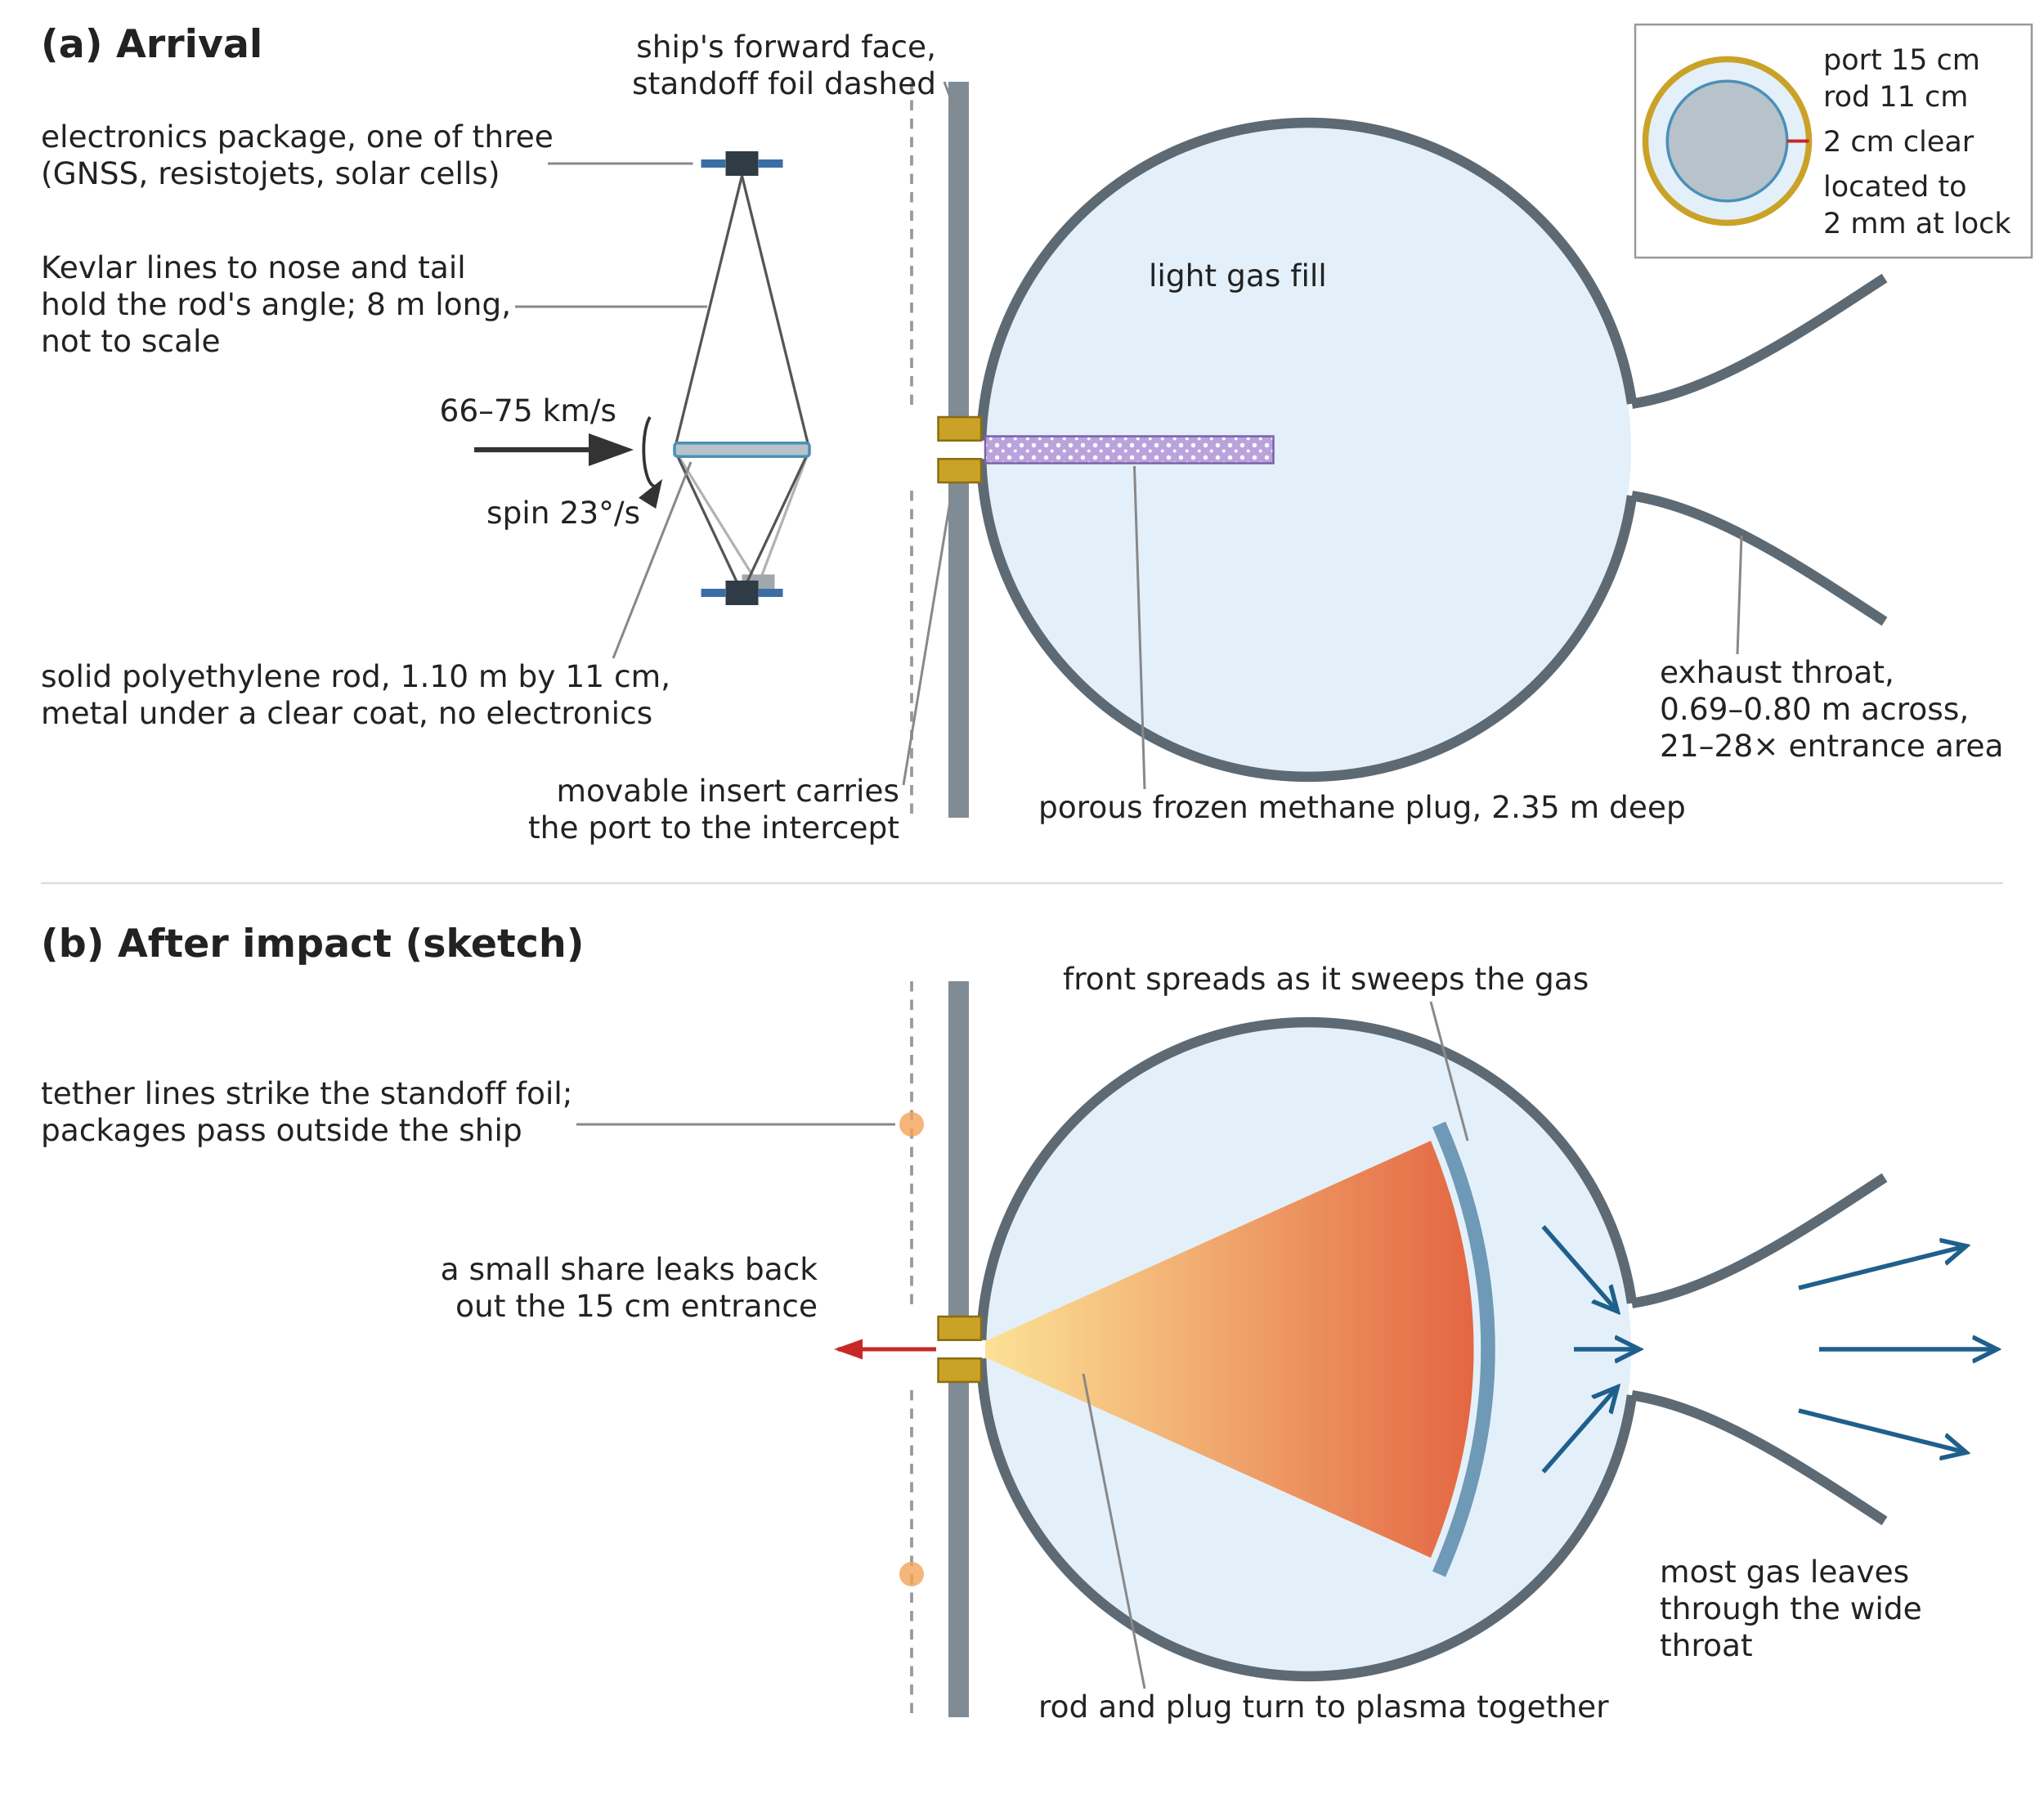
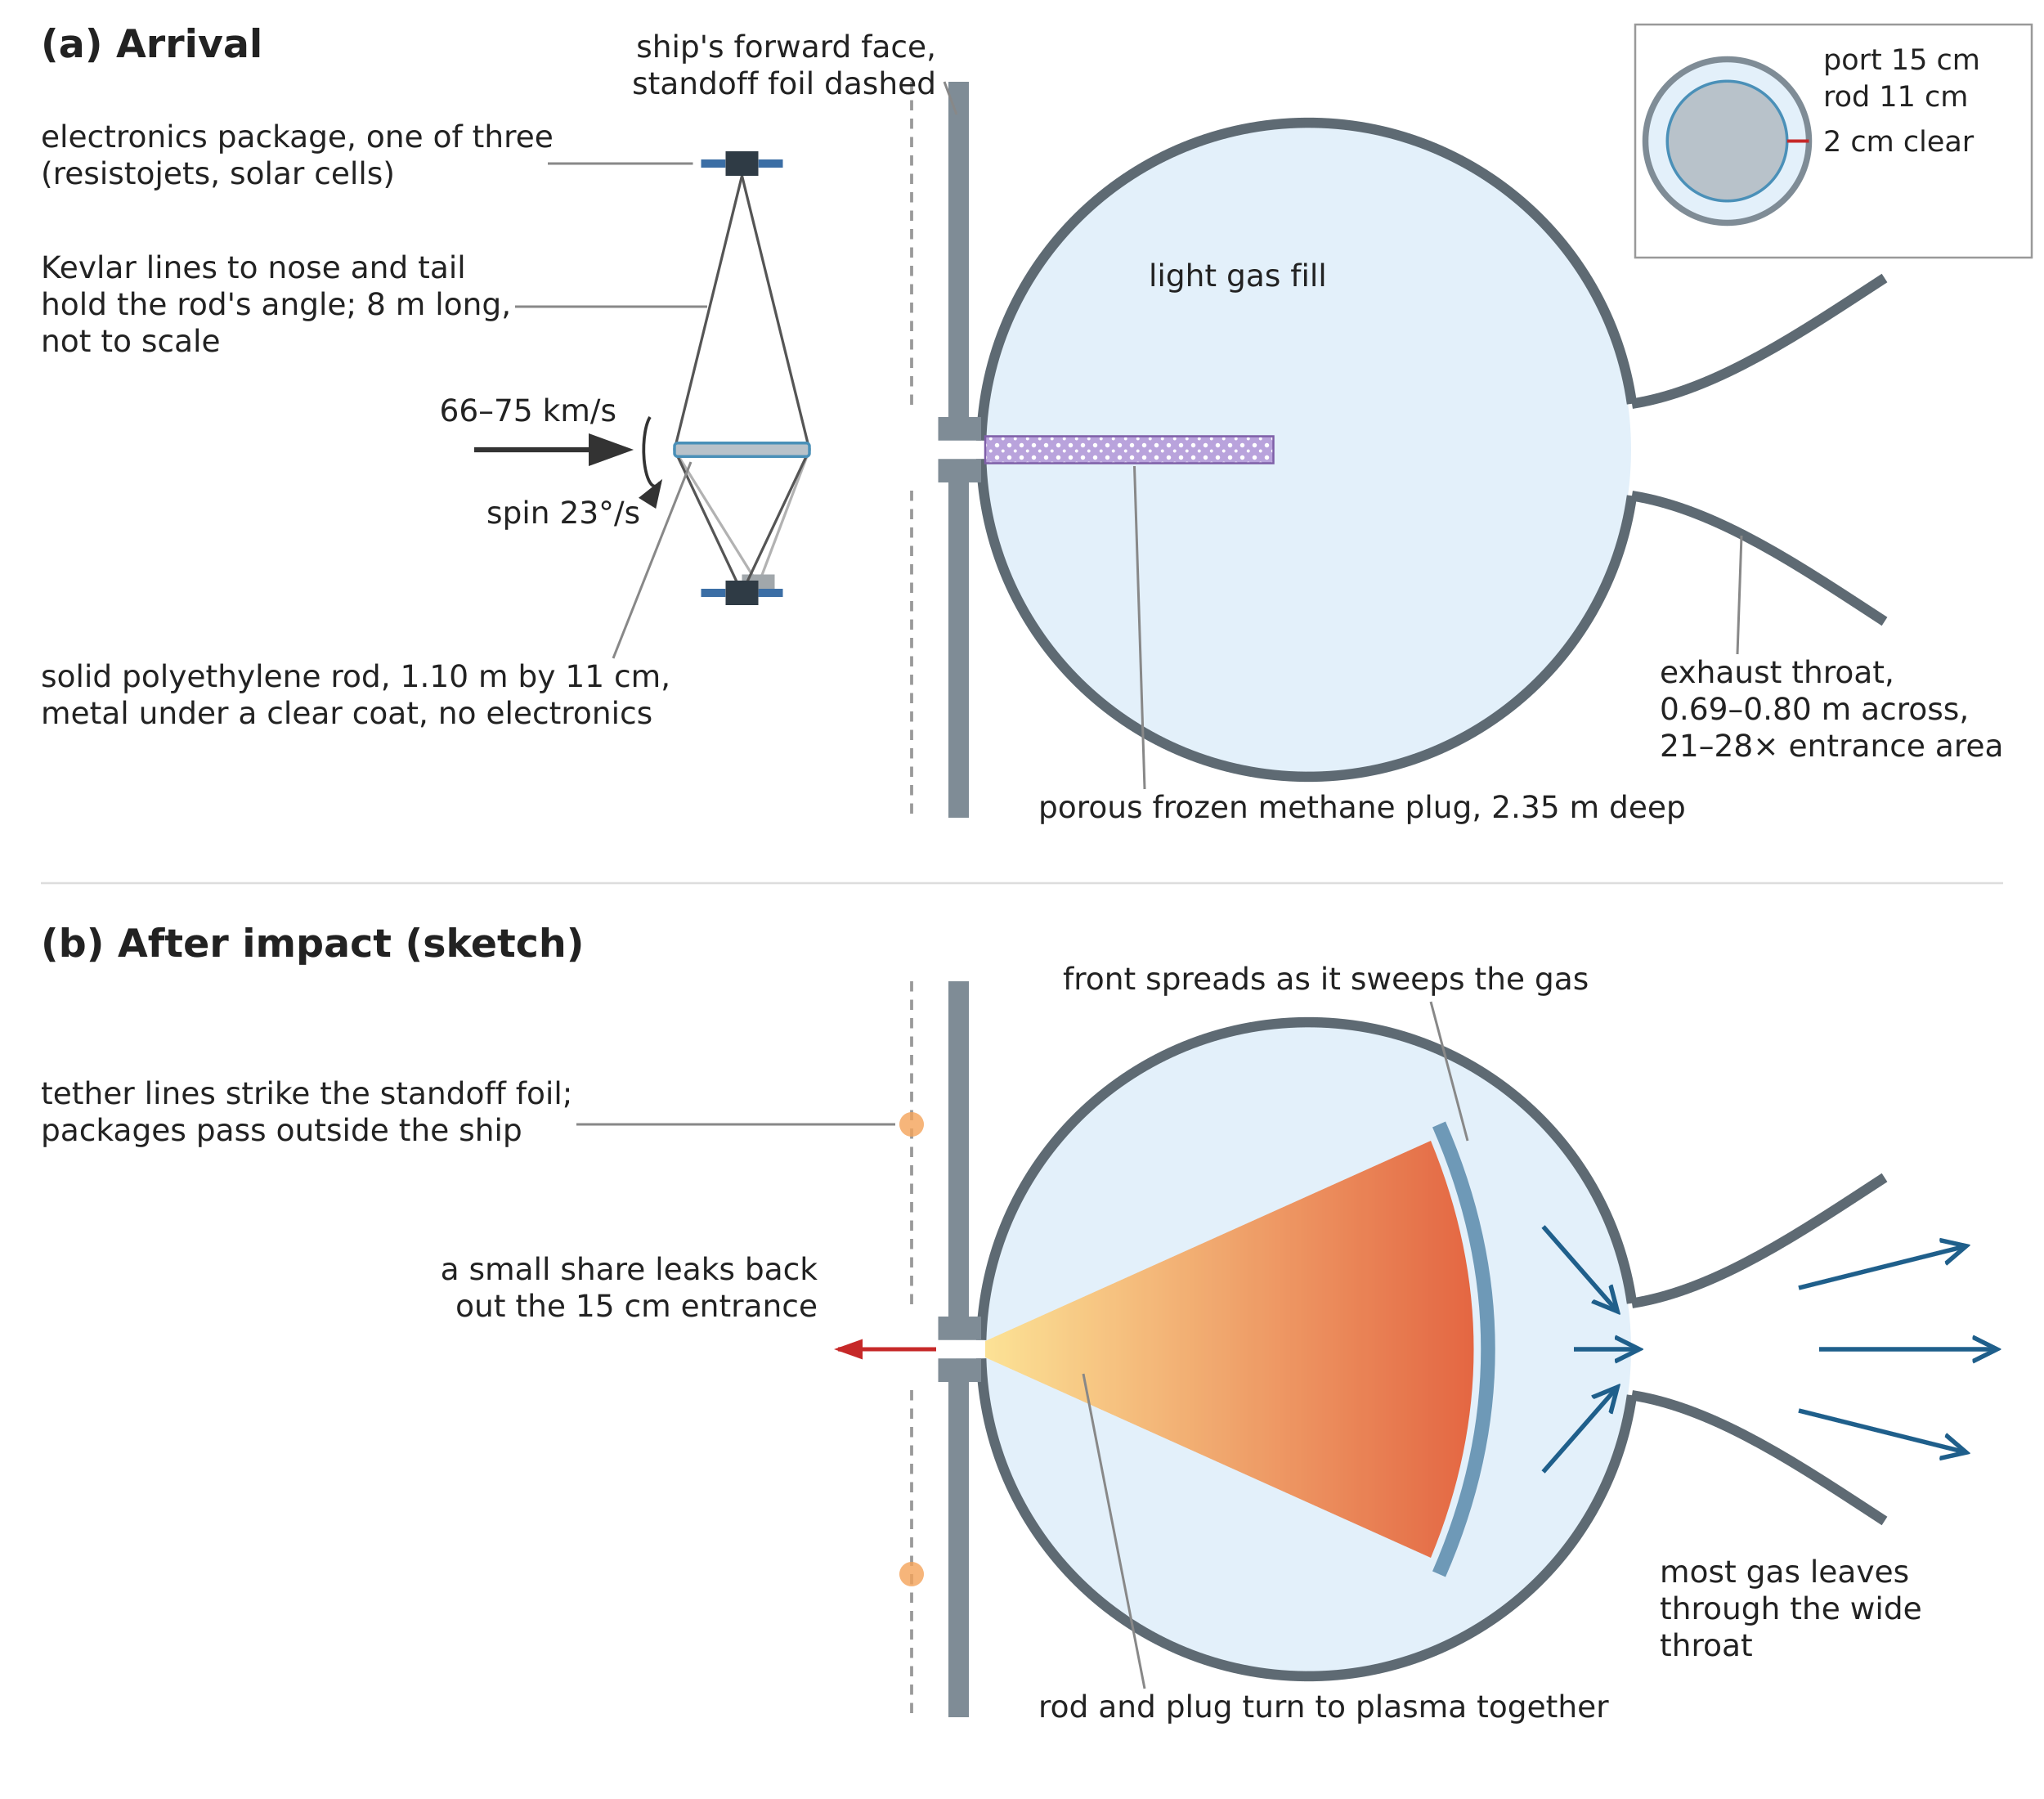
<svg xmlns="http://www.w3.org/2000/svg" width="1000" height="880" viewBox="0 0 1000 880">
  <defs>
    <style>
      text { font-family: 'DejaVu Sans', Arial, sans-serif; font-size: 17px; fill: #222; }
      .small { font-size: 15px; }
      .tiny { font-size: 14px; }
      .title { font-size: 19px; font-weight: bold; }
      .leader { stroke: #888; stroke-width: 1.2; fill: none; }
      .kevlar { stroke: #555; stroke-width: 1.3; fill: none; }
      .wall { stroke: #5E6A73; stroke-width: 5; fill: none; }
      .flow { stroke: #1F5F8B; stroke-width: 2.2; fill: none; }
    </style>
    <pattern id="porous" width="6" height="6" patternUnits="userSpaceOnUse">
      <rect width="6" height="6" fill="#B9A3DC" />
      <circle cx="1.8" cy="1.8" r="1.1" fill="#ffffff" />
      <circle cx="4.7" cy="4.6" r="0.8" fill="#ffffff" />
    </pattern>
    <linearGradient id="plasma" x1="0" y1="0" x2="1" y2="0">
      <stop offset="0" stop-color="#FFE08A" />
      <stop offset="1" stop-color="#E4572E" />
    </linearGradient>
    <marker id="arrowDark" markerUnits="userSpaceOnUse" markerWidth="14" markerHeight="14" refX="12" refY="7" orient="auto">
      <path d="M 0,2 L 14,7 L 0,12 Z" fill="#333" />
    </marker>
    <marker id="arrowBig" markerUnits="userSpaceOnUse" markerWidth="22" markerHeight="22" refX="18" refY="11" orient="auto">
      <path d="M 0,3 L 22,11 L 0,19 Z" fill="#333" />
    </marker>
    <marker id="arrowRed" markerUnits="userSpaceOnUse" markerWidth="14" markerHeight="14" refX="12" refY="7" orient="auto">
      <path d="M 0,2 L 14,7 L 0,12 Z" fill="#C62828" />
    </marker>
    <marker id="arrowFlow" markerUnits="userSpaceOnUse" markerWidth="14" markerHeight="14" refX="10" refY="7" orient="auto">
      <path d="M 0,1 L 12,7 L 0,13" fill="none" stroke="#1F5F8B" stroke-width="2.2" />
    </marker>
    <g id="chamber">
      <circle cx="640" cy="220" r="158" fill="#E3F0FA" />
      <path d="M 798.4,197.5 A 160 160 0 0 0 480.06,215.5" class="wall" />
      <path d="M 480.06,224.5 A 160 160 0 0 0 798.4,242.5" class="wall" />
      <path d="M 798.4,197.5 C 840,191 882,162 922,136" class="wall" />
      <path d="M 798.4,242.5 C 840,249 882,278 922,304" class="wall" />
    </g>
    <g id="shipface">
      <rect x="464" y="40" width="10" height="164" fill="#7F8C96" />
      <rect x="464" y="236" width="10" height="164" fill="#7F8C96" />
-       <rect x="459" y="204" width="21" height="11.5" fill="#C9A227" stroke="#8A6D12" stroke-width="1" />
-       <rect x="459" y="224.5" width="21" height="11.5" fill="#C9A227" stroke="#8A6D12" stroke-width="1" />
+       <rect x="459" y="204" width="21" height="11.5" fill="#7F8C96" />
+       <rect x="459" y="224.5" width="21" height="11.5" fill="#7F8C96" />
      <line x1="446" y1="40" x2="446" y2="200" stroke="#999" stroke-width="1.5" stroke-dasharray="5 4" />
      <line x1="446" y1="240" x2="446" y2="400" stroke="#999" stroke-width="1.5" stroke-dasharray="5 4" />
    </g>
  </defs>
  <rect id="background" width="1000" height="880" fill="#ffffff" />
  <g id="layer-a-title">
    <text x="20" y="28" class="title">(a) Arrival</text>
  </g>
  <g id="layer-a-chamber">
    <use href="#chamber" />
    <use href="#shipface" />
    <rect x="482" y="213.4" width="141" height="13.2" fill="url(#porous)" stroke="#7E5FA8" stroke-width="1" />
    <text x="562" y="140" class="small">light gas fill</text>
  </g>
  <g id="layer-a-rod">
    <g opacity="0.45">
      <line x1="371" y1="286" x2="330" y2="220" class="kevlar" />
      <line x1="371" y1="286" x2="396" y2="220" class="kevlar" />
      <rect x="363" y="281" width="16" height="11" fill="#2F3B45" />
    </g>
    <line x1="363" y1="86" x2="330" y2="220" class="kevlar" />
    <line x1="363" y1="86" x2="396" y2="220" class="kevlar" />
    <line x1="363" y1="290" x2="330" y2="220" class="kevlar" />
    <line x1="363" y1="290" x2="396" y2="220" class="kevlar" />
    <line x1="343" y1="80" x2="355" y2="80" stroke="#3B6EA5" stroke-width="4" />
    <line x1="371" y1="80" x2="383" y2="80" stroke="#3B6EA5" stroke-width="4" />
    <rect x="355" y="74" width="16" height="12" fill="#2F3B45" />
    <line x1="343" y1="290" x2="355" y2="290" stroke="#3B6EA5" stroke-width="4" />
    <line x1="371" y1="290" x2="383" y2="290" stroke="#3B6EA5" stroke-width="4" />
    <rect x="355" y="284" width="16" height="12" fill="#2F3B45" />
    <rect x="330" y="216.7" width="66" height="6.6" rx="1.5" fill="#B8C2CA" stroke="#4A90B8" stroke-width="1.4" />
    <path d="M 318,204 A 5 16 0 1 0 323,236" fill="none" stroke="#333" stroke-width="1.5" marker-end="url(#arrowDark)" />
    <line x1="232" y1="220" x2="306" y2="220" stroke="#333" stroke-width="2.5" marker-end="url(#arrowBig)" />
    <text x="215" y="206" class="small">66–75 km/s</text>
    <text x="238" y="256" class="small">spin 23°/s</text>
  </g>
  <g id="layer-a-labels">
    <text x="20" y="72" class="small">electronics package, one of three</text>
-     <text x="20" y="90" class="small">(GNSS, resistojets, solar cells)</text>
+     <text x="20" y="90" class="small">(resistojets, solar cells)</text>
    <line x1="268" y1="80" x2="339" y2="80" class="leader" />
    <text x="20" y="136" class="small">Kevlar lines to nose and tail</text>
    <text x="20" y="154" class="small">hold the rod's angle; 8 m long,</text>
    <text x="20" y="172" class="small">not to scale</text>
    <line x1="252" y1="150" x2="346" y2="150" class="leader" />
    <text x="20" y="336" class="small">solid polyethylene rod, 1.10 m by 11 cm,</text>
    <text x="20" y="354" class="small">metal under a clear coat, no electronics</text>
    <line x1="300" y1="322" x2="338" y2="226" class="leader" />
    <text x="458" y="28" class="small" text-anchor="end">ship's forward face,</text>
    <text x="458" y="46" class="small" text-anchor="end">standoff foil dashed</text>
    <line x1="462" y1="40" x2="468" y2="56" class="leader" />
-     <text x="440" y="392" class="small" text-anchor="end">movable insert carries</text>
-     <text x="440" y="410" class="small" text-anchor="end">the port to the intercept</text>
-     <line x1="442" y1="384" x2="466" y2="238" class="leader" />
    <text x="508" y="400" class="small">porous frozen methane plug, 2.35 m deep</text>
    <line x1="560" y1="386" x2="555" y2="228" class="leader" />
    <text x="812" y="334" class="small">exhaust throat,</text>
    <text x="812" y="352" class="small">0.69–0.80 m across,</text>
    <text x="812" y="370" class="small">21–28× entrance area</text>
    <line x1="850" y1="320" x2="852" y2="262" class="leader" />
  </g>
  <g id="layer-a-inset">
    <rect x="800" y="12" width="194" height="114" fill="#ffffff" stroke="#999" stroke-width="1" />
-     <circle cx="845" cy="69" r="40" fill="#E3F0FA" stroke="#C9A227" stroke-width="3" />
+     <circle cx="845" cy="69" r="40" fill="#E3F0FA" stroke="#7F8C96" stroke-width="3" />
    <circle cx="845" cy="69" r="29.3" fill="#B8C2CA" stroke="#4A90B8" stroke-width="1.4" />
    <line x1="874.3" y1="69" x2="885" y2="69" stroke="#C62828" stroke-width="1.6" />
    <text x="892" y="34" class="tiny">port 15 cm</text>
    <text x="892" y="52" class="tiny">rod 11 cm</text>
    <text x="892" y="74" class="tiny" fill="#C62828">2 cm clear</text>
-     <text x="892" y="96" class="tiny">located to</text>
-     <text x="892" y="114" class="tiny">2 mm at lock</text>
  </g>
  <line x1="20" y1="432" x2="980" y2="432" stroke="#DDD" stroke-width="1" />
  <g id="layer-b-title">
    <text x="20" y="468" class="title">(b) After impact (sketch)</text>
  </g>
  <g transform="translate(0,440)">
    <g id="layer-b-chamber">
      <use href="#chamber" />
      <use href="#shipface" />
      <path d="M 482,216 L 700,118 Q 742,220 700,322 L 482,224 Z" fill="url(#plasma)" opacity="0.9" />
      <path d="M 704,110 Q 752,220 704,330" fill="none" stroke="#1F5F8B" stroke-width="7" opacity="0.6" />
      <line x1="755" y1="160" x2="790" y2="200" class="flow" marker-end="url(#arrowFlow)" />
      <line x1="755" y1="280" x2="790" y2="240" class="flow" marker-end="url(#arrowFlow)" />
      <line x1="770" y1="220" x2="800" y2="220" class="flow" marker-end="url(#arrowFlow)" />
      <line x1="880" y1="190" x2="960" y2="170" class="flow" marker-end="url(#arrowFlow)" />
      <line x1="890" y1="220" x2="975" y2="220" class="flow" marker-end="url(#arrowFlow)" />
      <line x1="880" y1="250" x2="960" y2="270" class="flow" marker-end="url(#arrowFlow)" />
      <line x1="458" y1="220" x2="410" y2="220" stroke="#C62828" stroke-width="2" marker-end="url(#arrowRed)" />
      <circle cx="446" cy="110" r="6" fill="#F4A259" opacity="0.8" />
      <circle cx="446" cy="330" r="6" fill="#F4A259" opacity="0.8" />
    </g>
    <g id="layer-b-labels">
      <text x="520" y="44" class="small">front spreads as it sweeps the gas</text>
      <line x1="700" y1="50" x2="718" y2="118" class="leader" />
      <text x="20" y="100" class="small">tether lines strike the standoff foil;</text>
      <text x="20" y="118" class="small">packages pass outside the ship</text>
      <line x1="282" y1="110" x2="438" y2="110" class="leader" />
      <text x="400" y="186" class="small" text-anchor="end">a small share leaks back</text>
      <text x="400" y="204" class="small" text-anchor="end">out the 15 cm entrance</text>
      <text x="508" y="400" class="small">rod and plug turn to plasma together</text>
      <line x1="560" y1="386" x2="530" y2="232" class="leader" />
      <text x="812" y="334" class="small">most gas leaves</text>
      <text x="812" y="352" class="small">through the wide</text>
      <text x="812" y="370" class="small">throat</text>
    </g>
  </g>
</svg>
